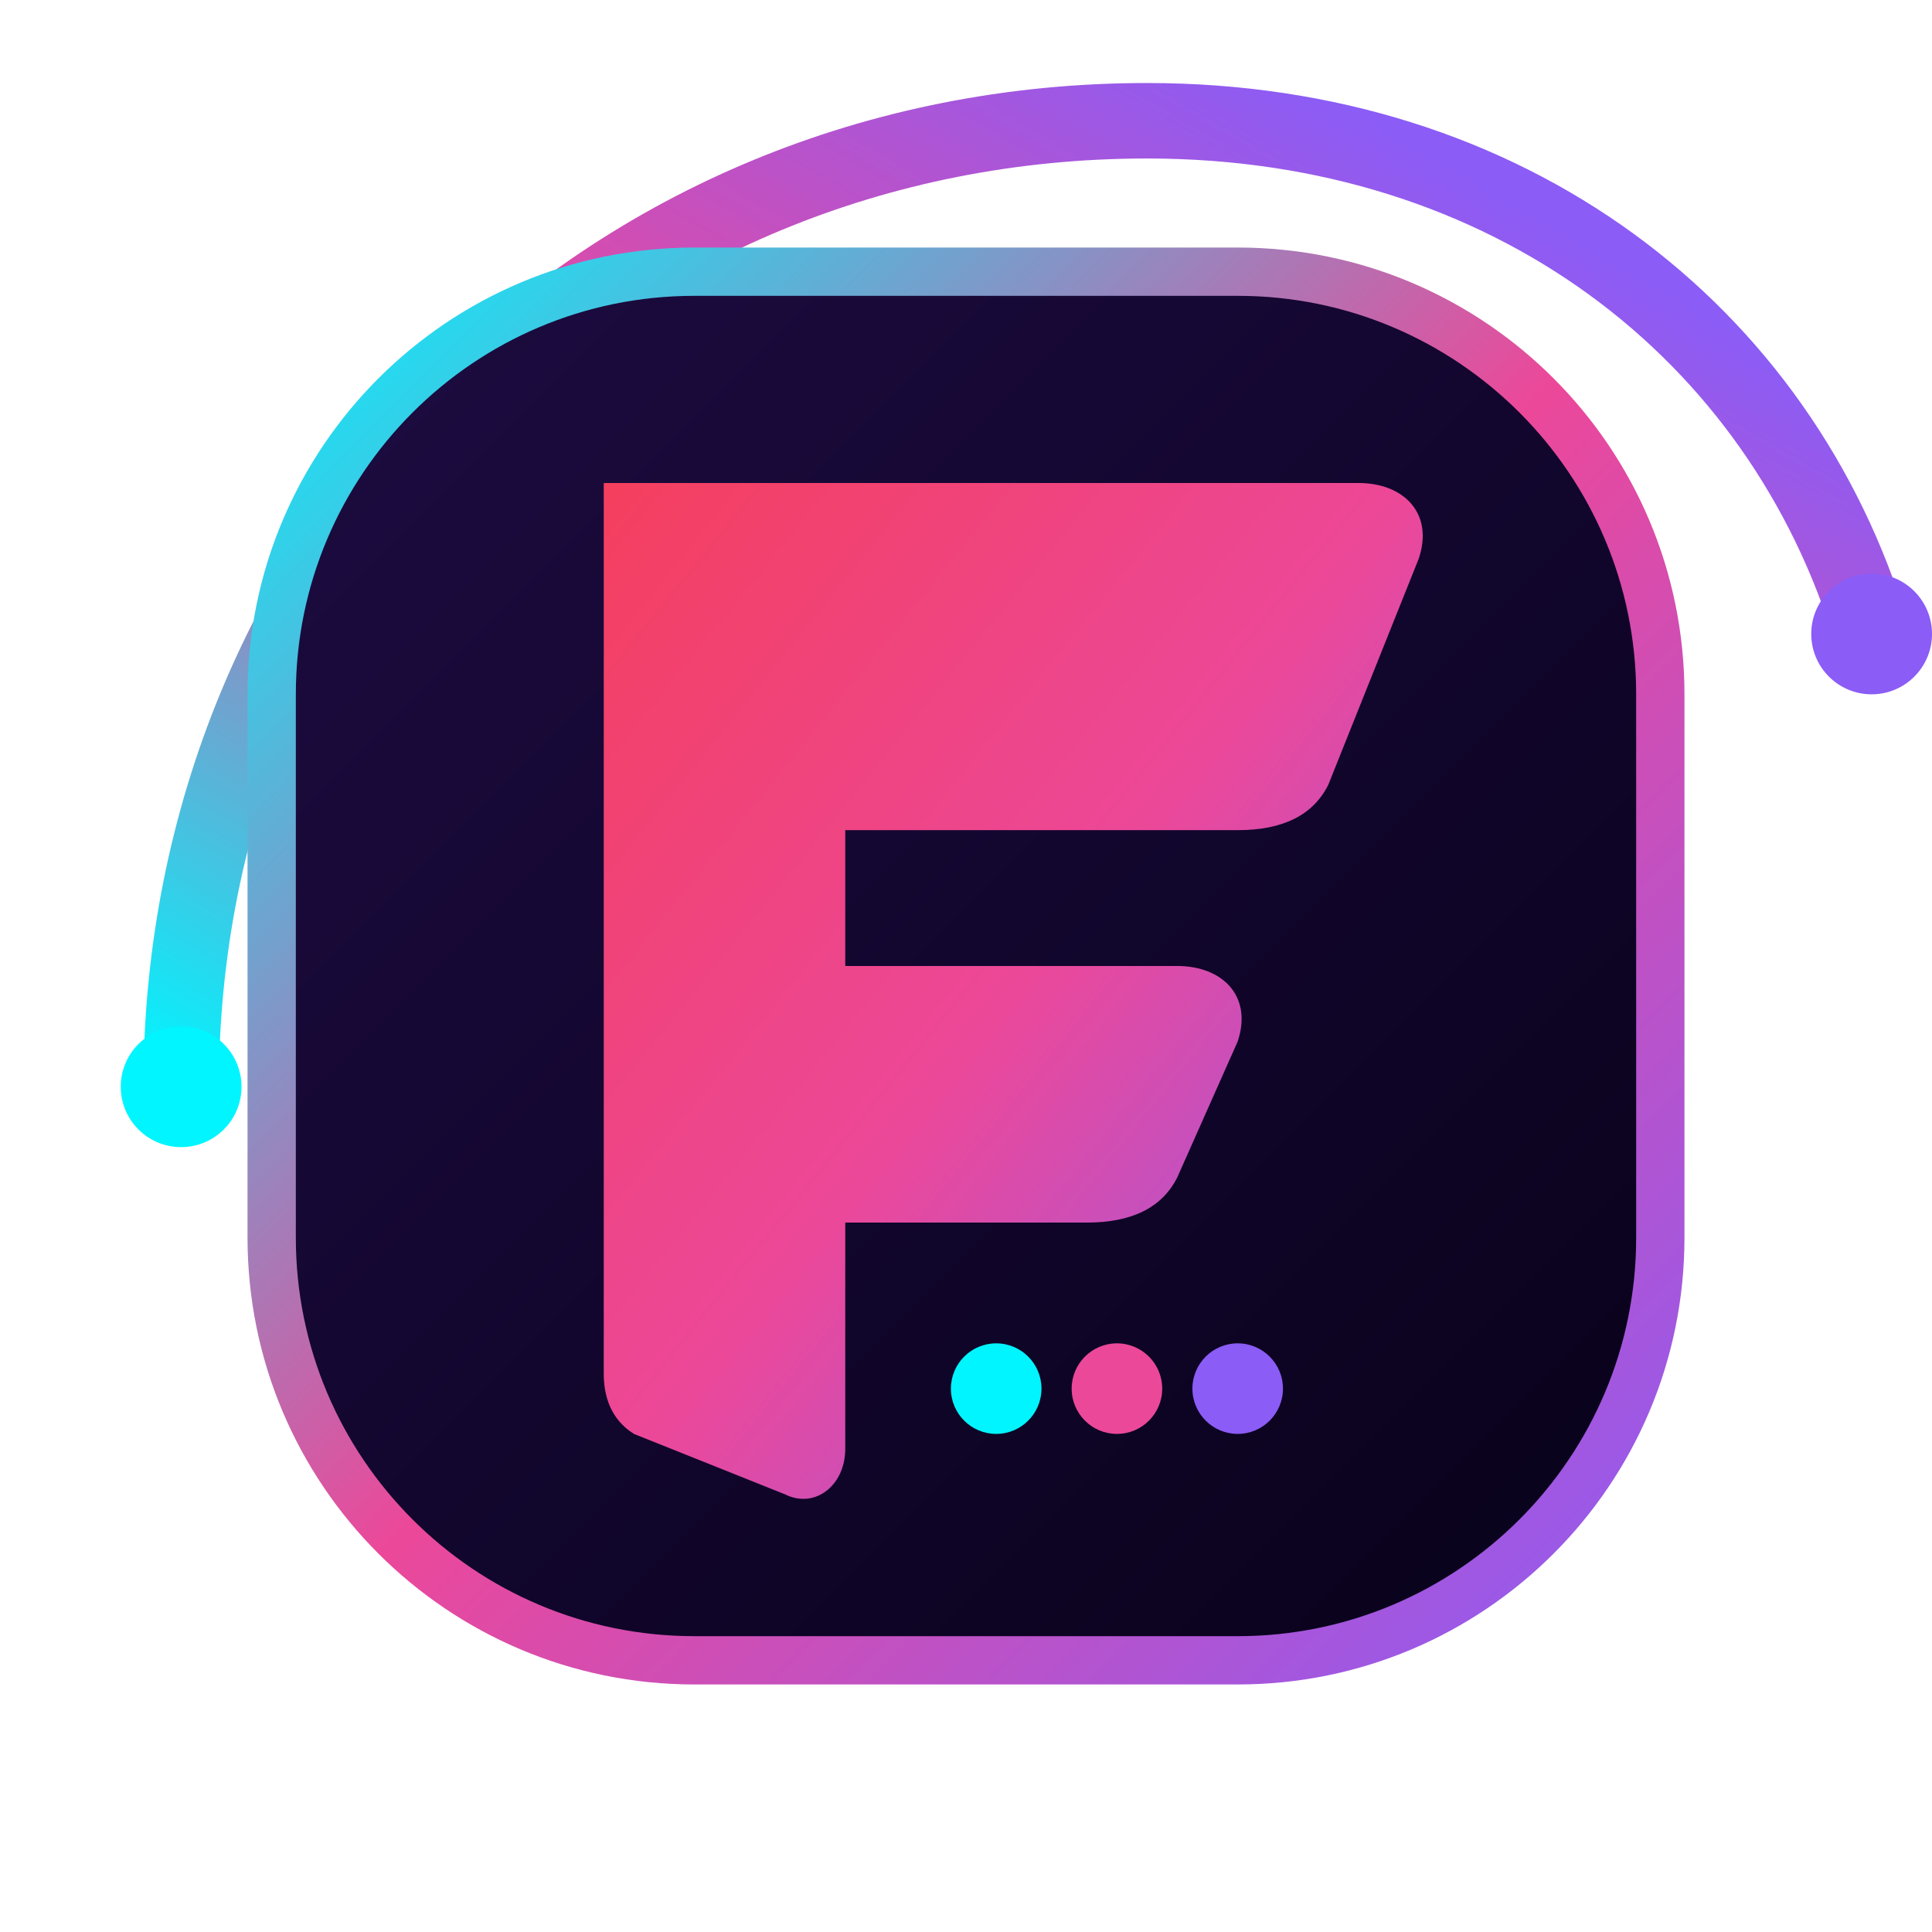
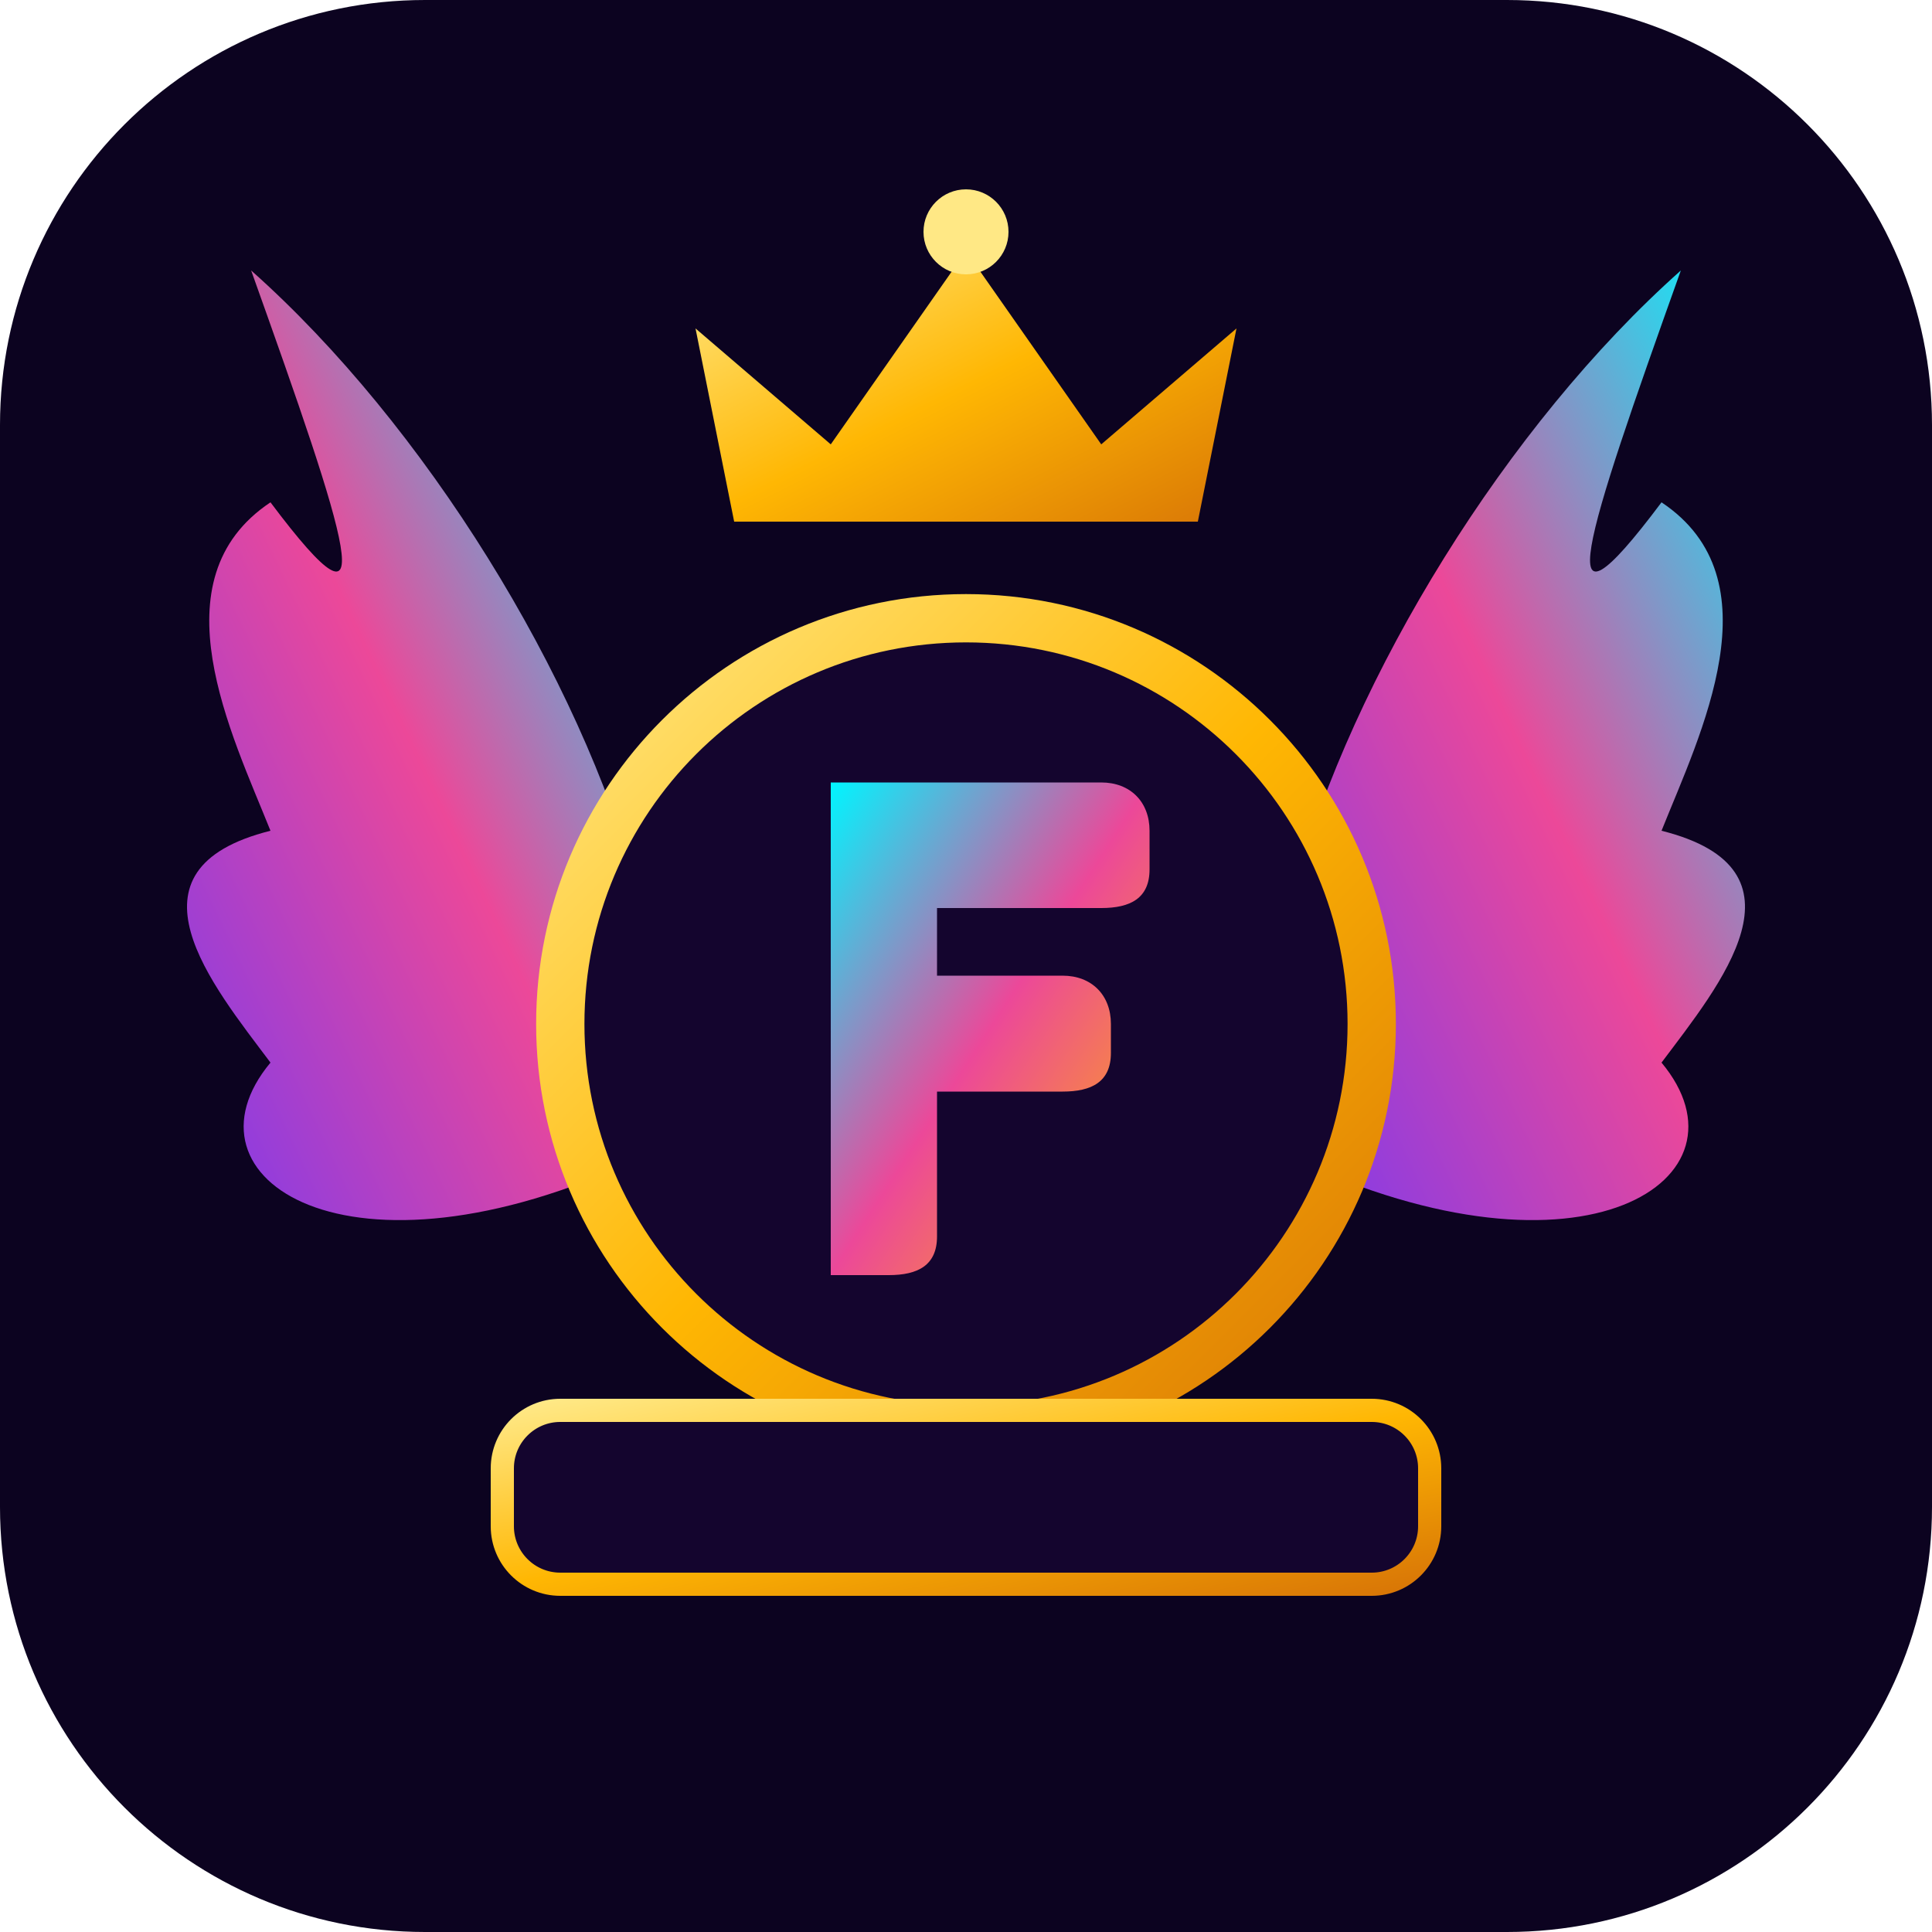
- <svg xmlns="http://www.w3.org/2000/svg" viewBox="0 0 64 64">
+ <svg xmlns="http://www.w3.org/2000/svg" viewBox="0 0 100 100">
  <defs>
-     <linearGradient id="fav-cosmic-bg" x1="0%" y1="0%" x2="100%" y2="100%">
-       <stop offset="0%" stop-color="#1E0C42" />
-       <stop offset="50%" stop-color="#12062E" />
-       <stop offset="100%" stop-color="#080218" />
+     <linearGradient id="fav-gold" x1="0%" y1="0%" x2="100%" y2="100%">
+       <stop offset="0%" stop-color="#FFE885" />
+       <stop offset="50%" stop-color="#FFB703" />
+       <stop offset="100%" stop-color="#D97706" />
    </linearGradient>
-     <linearGradient id="fav-arch-grad" x1="0%" y1="100%" x2="100%" y2="0%">
-       <stop offset="0%" stop-color="#00F5FF" />
-       <stop offset="45%" stop-color="#EC4899" />
-       <stop offset="85%" stop-color="#8B5CF6" />
-     </linearGradient>
-     <linearGradient id="fav-border-grad" x1="0%" y1="0%" x2="100%" y2="100%">
+     <linearGradient id="fav-f" x1="0%" y1="0%" x2="100%" y2="100%">
      <stop offset="0%" stop-color="#00F5FF" />
      <stop offset="50%" stop-color="#EC4899" />
-       <stop offset="100%" stop-color="#8B5CF6" />
+       <stop offset="100%" stop-color="#FFB703" />
    </linearGradient>
-     <linearGradient id="fav-core-1" x1="0%" y1="0%" x2="100%" y2="100%">
-       <stop offset="0%" stop-color="#F43F5E" />
+     <linearGradient id="fav-wing" x1="0%" y1="100%" x2="100%" y2="0%">
+       <stop offset="0%" stop-color="#7C3AED" />
      <stop offset="50%" stop-color="#EC4899" />
-       <stop offset="100%" stop-color="#8B5CF6" />
+       <stop offset="100%" stop-color="#00F5FF" />
    </linearGradient>
-     <clipPath id="fav-clip">
-       <rect x="9" y="9" width="46" height="46" rx="14" />
-     </clipPath>
  </defs>
-   <path d="M 6 36 C 6 18, 20 4, 38 4 C 50 4, 59 11, 62 21" fill="none" stroke="url(#fav-arch-grad)" stroke-width="2.5" stroke-linecap="round" />
-   <circle cx="6" cy="36" r="2" fill="#00F5FF" />
-   <circle cx="62" cy="21" r="2" fill="#8B5CF6" />
-   <g clip-path="url(#fav-clip)">
-     <rect x="9" y="9" width="46" height="46" rx="14" fill="url(#fav-cosmic-bg)" />
-     <path d="M 20 16 L 45 16 C 46.5 16, 47.5 17, 47 18.5 L 44 26 C 43.5 27, 42.5 27.5, 41 27.5 L 28 27.5 L 28 32 L 39 32 C 40.5 32, 41.5 33, 41 34.5 L 39 39 C 38.5 40, 37.5 40.5, 36 40.5 L 28 40.5 L 28 48 C 28 49.2, 27 50, 26 49.5 L 21 47.5 C 20.2 47, 20 46.2, 20 45.5 Z" fill="url(#fav-core-1)" />
-     <circle cx="33" cy="46" r="1.5" fill="#00F5FF" />
-     <circle cx="37" cy="46" r="1.5" fill="#EC4899" />
-     <circle cx="41" cy="46" r="1.5" fill="#8B5CF6" />
-   </g>
-   <rect x="9" y="9" width="46" height="46" rx="14" fill="none" stroke="url(#fav-border-grad)" stroke-width="1.6" />
+   <rect width="100" height="100" rx="22" fill="#0C0320" />
+   <path d="M 33 46 C 30 35, 22 22, 13 14 C 18 28, 20 34, 14 26 C 8 30, 12 38, 14 43 C 6 45, 11 51, 14 55 C 9 61, 18 67, 33 60 Z" fill="url(#fav-wing)" />
+   <path d="M 67 46 C 70 35, 78 22, 87 14 C 82 28, 80 34, 86 26 C 92 30, 88 38, 86 43 C 94 45, 89 51, 86 55 C 91 61, 82 67, 67 60 Z" fill="url(#fav-wing)" />
+   <path d="M 38 27 L 36 17 L 43 23 L 50 13 L 57 23 L 64 17 L 62 27 Z" fill="url(#fav-gold)" />
+   <circle cx="50" cy="12" r="2.2" fill="#FFE885" />
+   <circle cx="50" cy="53" r="21" fill="#14052E" stroke="url(#fav-gold)" stroke-width="2.5" />
+   <path d="M 43 40.5 L 57 40.5 C 58.5 40.5 59.5 41.5 59.5 43 L 59.5 45 C 59.5 46.5 58.5 47 57 47 L 48.5 47 L 48.5 50.5 L 55 50.5 C 56.5 50.5 57.5 51.5 57.5 53 L 57.5 54.5 C 57.5 56 56.5 56.5 55 56.5 L 48.5 56.5 L 48.5 64 C 48.5 65.5 47.5 66 46 66 L 43 66 Z" fill="url(#fav-f)" />
+   <rect x="26" y="73" width="48" height="9" rx="3" fill="#14052E" stroke="url(#fav-gold)" stroke-width="1.2" />
</svg>
